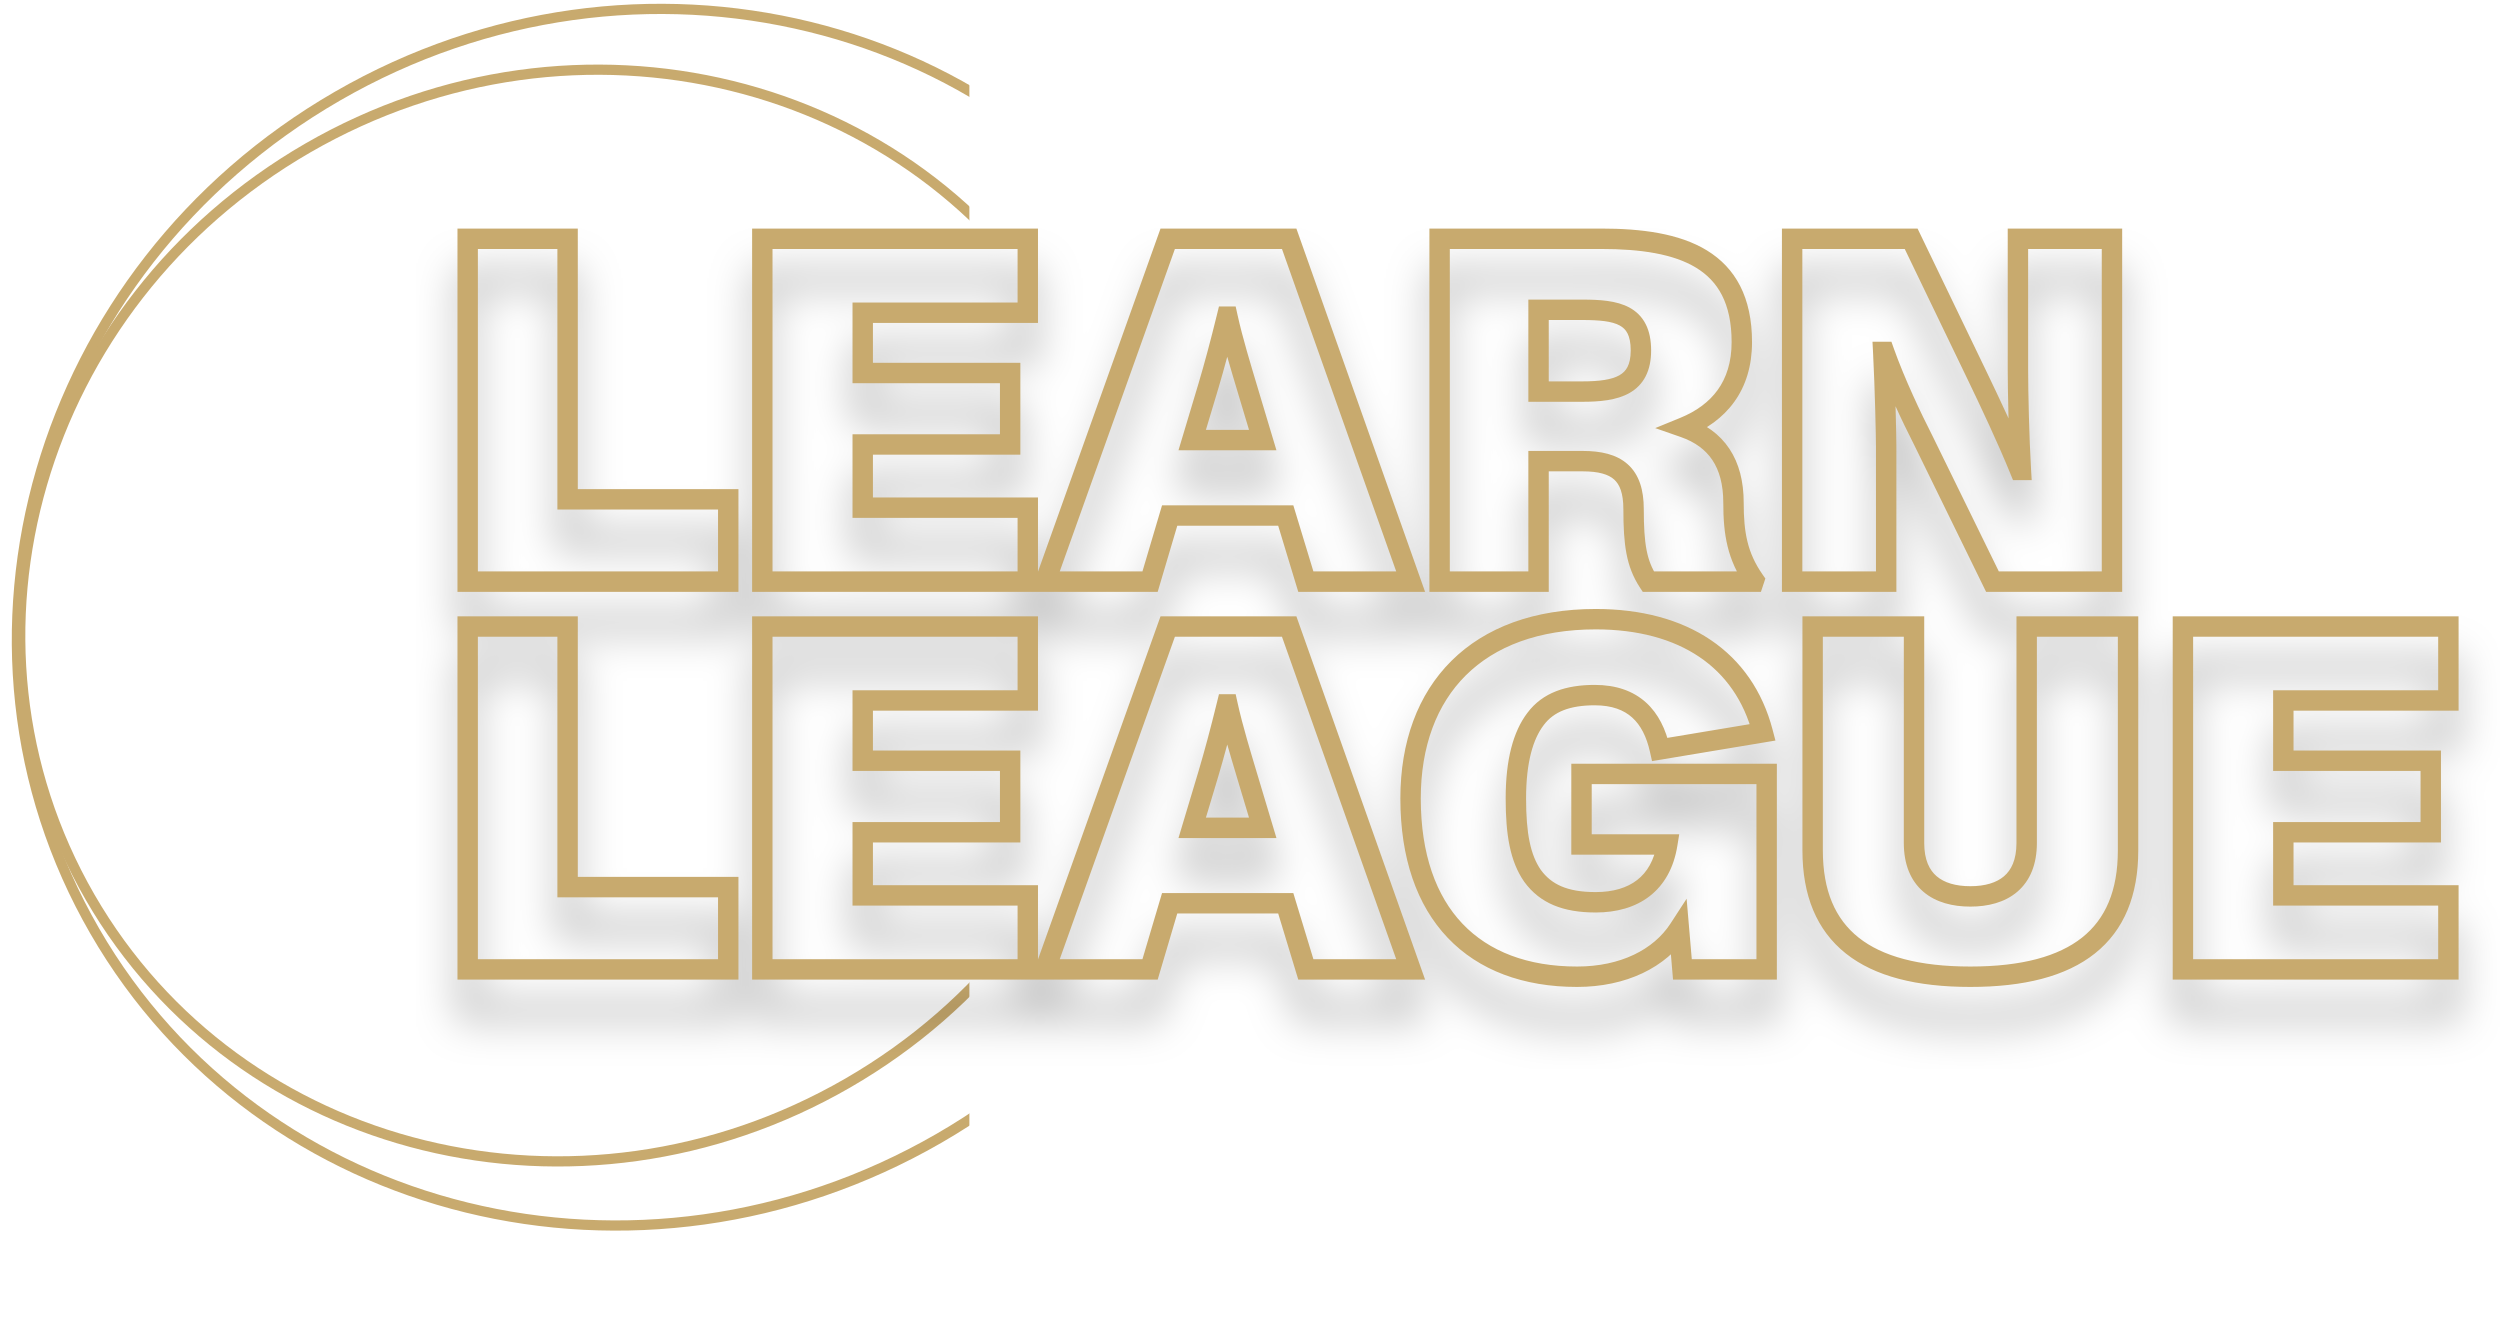
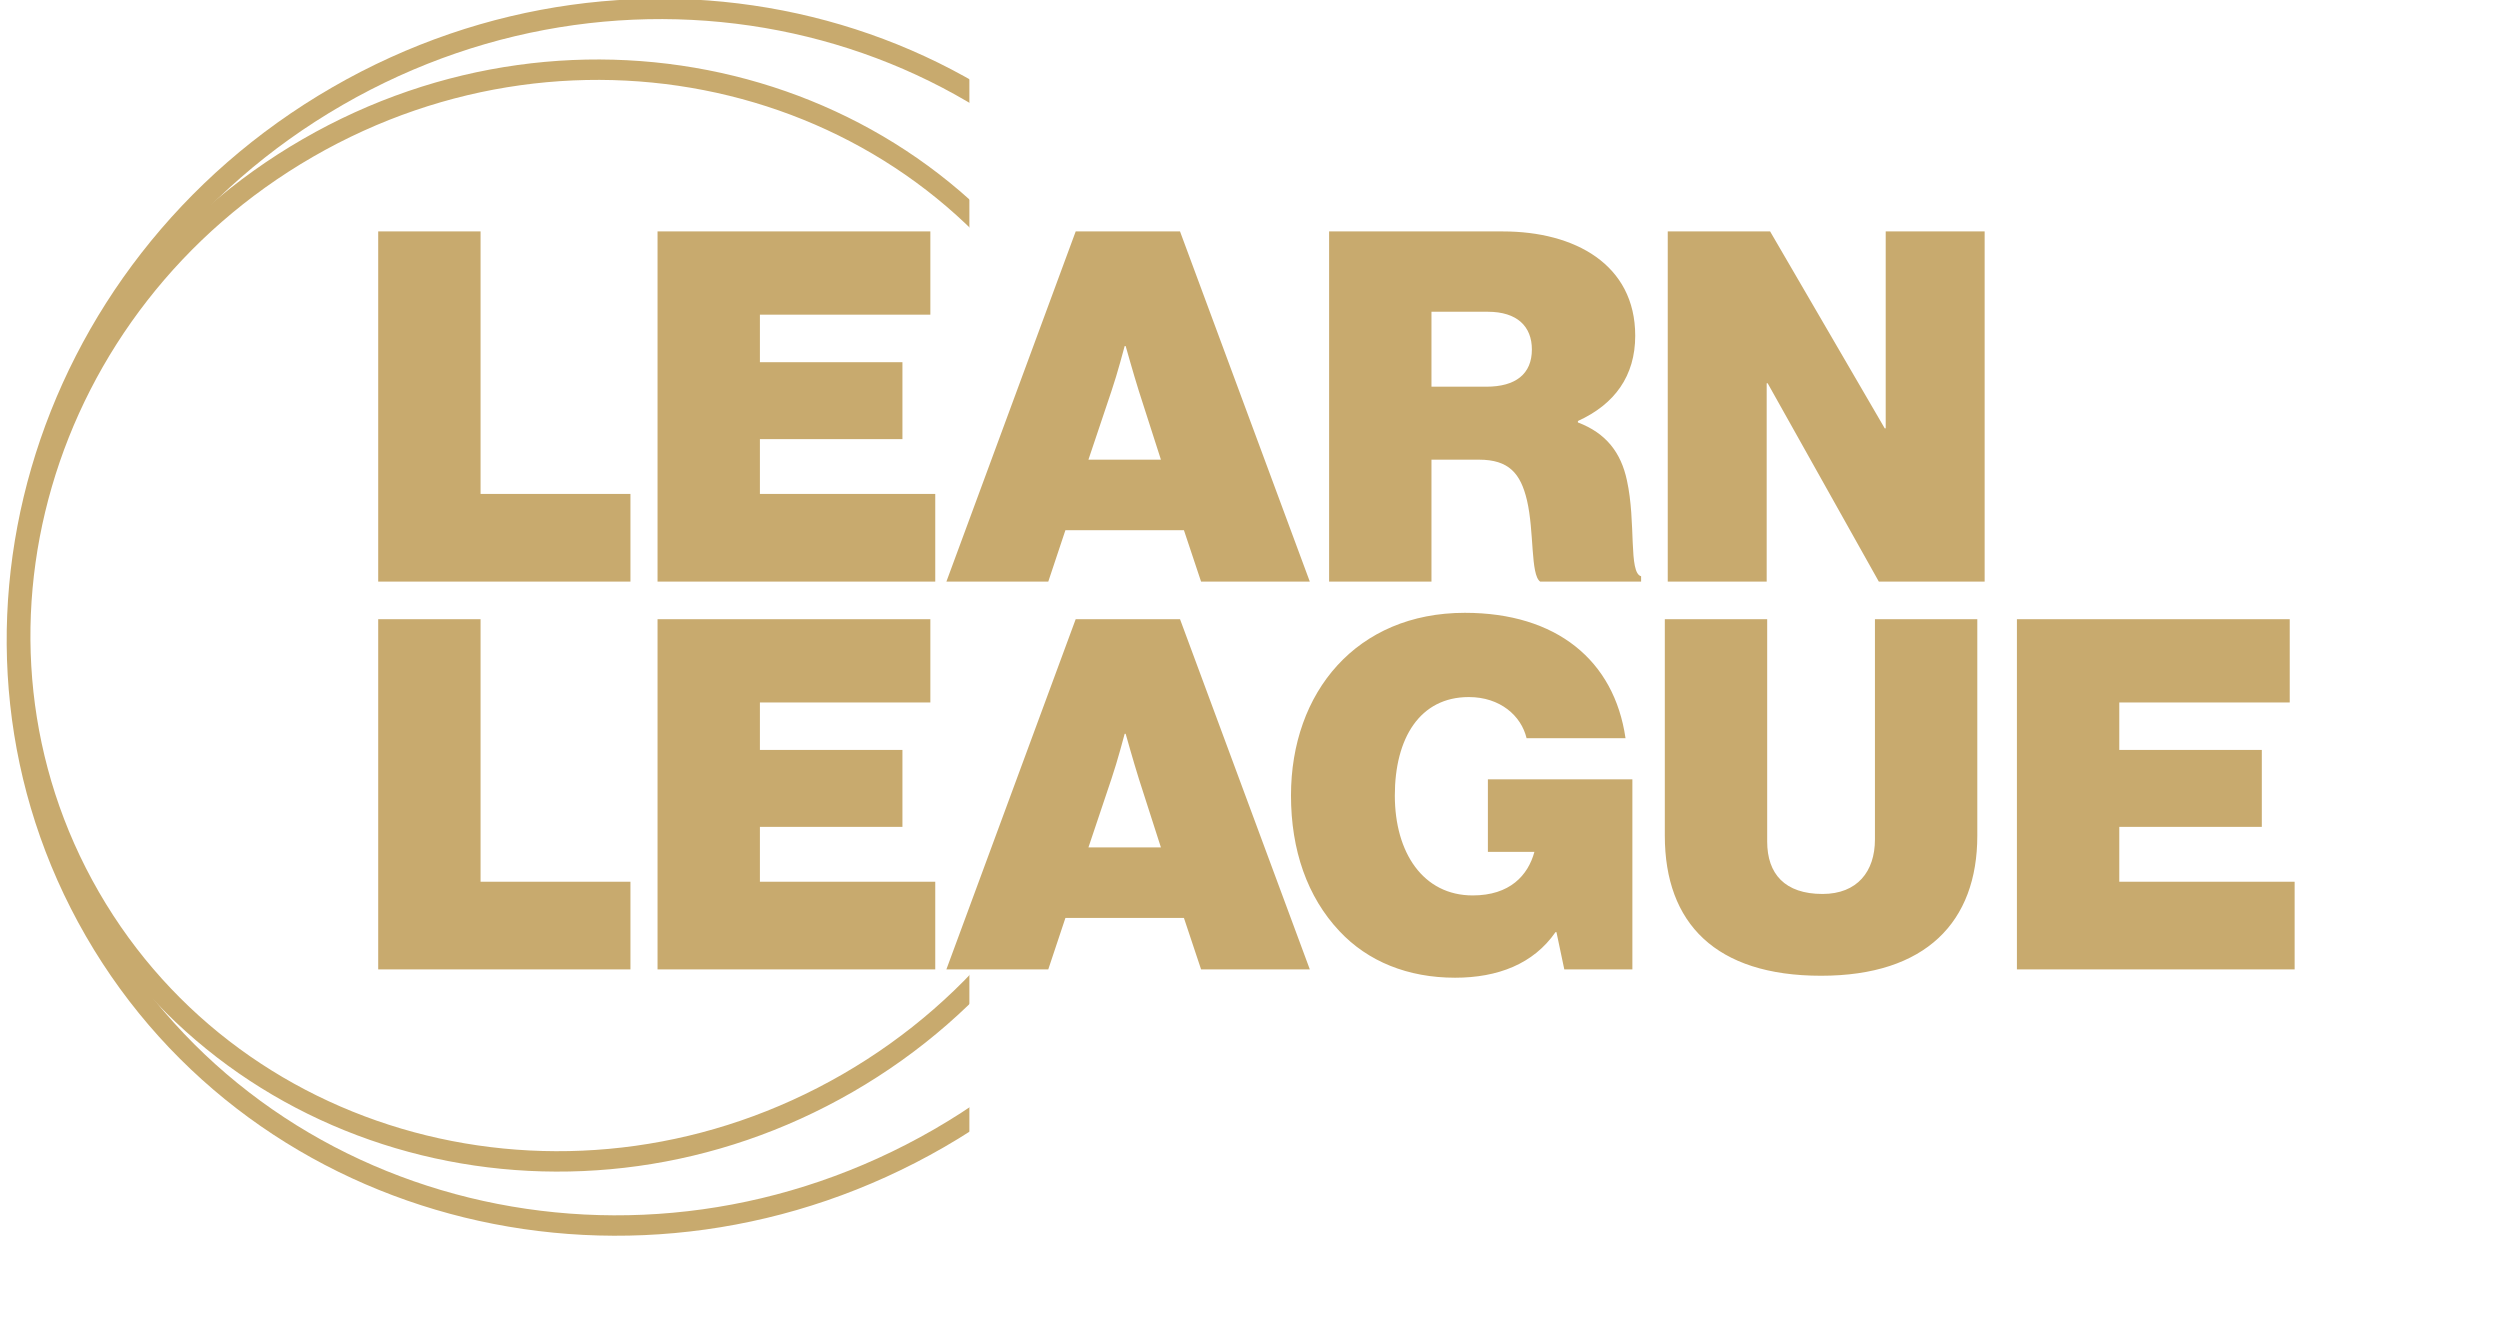
<svg xmlns="http://www.w3.org/2000/svg" width="245" height="129" viewBox="0 0 245 129" fill="none">
  <mask id="mask0" mask-type="alpha" maskUnits="userSpaceOnUse" x="0" y="0" width="95" height="129">
-     <rect width="95" height="129" fill="#C4C4C4" />
+     <path d="M95 0H0V129H95V0Z" fill="#C4C4C4" />
  </mask>
  <g mask="url(#mask0)">
-     <path d="M92.026 111.55C121.425 94.576 132.101 57.953 115.809 29.735C99.517 1.517 62.463 -7.549 33.064 9.425C3.665 26.398 -7.011 63.021 9.281 91.239C25.573 119.457 62.627 128.523 92.026 111.55Z" stroke="#C8AA6E" />
-     <path d="M83.072 106.143C109.45 90.914 119.031 58.053 104.411 32.73C89.791 7.408 56.542 -0.725 30.164 14.504C3.786 29.733 -5.795 62.594 8.825 87.917C23.445 113.24 56.694 121.373 83.072 106.143Z" stroke="#C8AA6E" />
+     <path d="M92.026 111.55C121.425 94.576 132.101 57.953 115.809 29.735C99.517 1.517 62.463 -7.549 33.064 9.425C3.665 26.398 -7.011 63.021 9.281 91.239C25.573 119.457 62.627 128.523 92.026 111.55Z" stroke="#C8AA6E" stroke-width="2" />
+     <path d="M83.072 106.143C109.45 90.914 119.031 58.053 104.411 32.73C89.791 7.408 56.542 -0.725 30.164 14.504C3.786 29.733 -5.795 62.594 8.825 87.917C23.445 113.24 56.694 121.373 83.072 106.143Z" stroke="#C8AA6E" stroke-width="2" />
  </g>
-   <g filter="url(#filter0_d)">
-     <path d="M45.832 57H44.832V58H45.832V57ZM71.368 57V58H72.368V57H71.368ZM71.368 48.936H72.368V47.936H71.368V48.936ZM55.624 48.936H54.624V49.936H55.624V48.936ZM55.624 23.4H56.624V22.4H55.624V23.4ZM45.832 23.4V22.4H44.832V23.4H45.832ZM45.832 58H71.368V56H45.832V58ZM72.368 57V48.936H70.368V57H72.368ZM71.368 47.936H55.624V49.936H71.368V47.936ZM56.624 48.936V23.4H54.624V48.936H56.624ZM55.624 22.4H45.832V24.4H55.624V22.4ZM44.832 23.4V57H46.832V23.4H44.832ZM74.707 57H73.707V58H74.707V57ZM100.723 57V58H101.723V57H100.723ZM100.723 49.752H101.723V48.752H100.723V49.752ZM84.547 49.752H83.547V50.752H84.547V49.752ZM84.547 43.56V42.56H83.547V43.56H84.547ZM98.995 43.56V44.56H99.995V43.56H98.995ZM98.995 36.552H99.995V35.552H98.995V36.552ZM84.547 36.552H83.547V37.552H84.547V36.552ZM84.547 30.648V29.648H83.547V30.648H84.547ZM100.723 30.648V31.648H101.723V30.648H100.723ZM100.723 23.4H101.723V22.4H100.723V23.4ZM74.707 23.4V22.4H73.707V23.4H74.707ZM74.707 58H100.723V56H74.707V58ZM101.723 57V49.752H99.723V57H101.723ZM100.723 48.752H84.547V50.752H100.723V48.752ZM85.547 49.752V43.56H83.547V49.752H85.547ZM84.547 44.56H98.995V42.56H84.547V44.56ZM99.995 43.56V36.552H97.995V43.56H99.995ZM98.995 35.552H84.547V37.552H98.995V35.552ZM85.547 36.552V30.648H83.547V36.552H85.547ZM84.547 31.648H100.723V29.648H84.547V31.648ZM101.723 30.648V23.4H99.723V30.648H101.723ZM100.723 22.4H74.707V24.4H100.723V22.4ZM73.707 23.4V57H75.707V23.4H73.707ZM127.971 57L127.014 57.291L127.23 58H127.971V57ZM138.243 57V58H139.658L139.186 56.666L138.243 57ZM126.339 23.4L127.282 23.066L127.046 22.4H126.339V23.4ZM114.435 23.4V22.4H113.731L113.494 23.064L114.435 23.4ZM102.435 57L101.494 56.664L101.016 58H102.435V57ZM112.707 57V58H113.454L113.666 57.284L112.707 57ZM114.627 50.52V49.52H113.881L113.668 50.236L114.627 50.52ZM126.003 50.52L126.96 50.229L126.745 49.52H126.003V50.52ZM116.835 43.128L115.877 42.841L115.491 44.128H116.835V43.128ZM118.419 37.848L119.377 38.135L119.378 38.131L118.419 37.848ZM120.243 31.032V30.032H119.459L119.272 30.794L120.243 31.032ZM120.291 31.032L121.268 30.817L121.095 30.032H120.291V31.032ZM122.163 37.848L121.205 38.133L121.205 38.135L122.163 37.848ZM123.747 43.128V44.128H125.091L124.705 42.841L123.747 43.128ZM127.971 58H138.243V56H127.971V58ZM139.186 56.666L127.282 23.066L125.397 23.734L137.301 57.334L139.186 56.666ZM126.339 22.4H114.435V24.4H126.339V22.4ZM113.494 23.064L101.494 56.664L103.377 57.336L115.377 23.736L113.494 23.064ZM102.435 58H112.707V56H102.435V58ZM113.666 57.284L115.586 50.804L113.668 50.236L111.748 56.716L113.666 57.284ZM114.627 51.52H126.003V49.52H114.627V51.52ZM125.046 50.811L127.014 57.291L128.928 56.709L126.96 50.229L125.046 50.811ZM117.793 43.415L119.377 38.135L117.461 37.561L115.877 42.841L117.793 43.415ZM119.378 38.131C120.008 36.002 120.54 34.018 121.214 31.27L119.272 30.794C118.603 33.518 118.079 35.471 117.46 37.565L119.378 38.131ZM120.243 32.032H120.291V30.032H120.243V32.032ZM119.315 31.247C119.852 33.691 120.682 36.375 121.205 38.133L123.122 37.563C122.588 35.769 121.786 33.173 121.268 30.817L119.315 31.247ZM121.205 38.135L122.789 43.415L124.705 42.841L123.121 37.561L121.205 38.135ZM123.747 42.128H116.835V44.128H123.747V42.128ZM165.034 41.88L164.656 40.954L162.208 41.954L164.705 42.824L165.034 41.88ZM141.082 23.4V22.4H140.082V23.4H141.082ZM141.082 57H140.082V58H141.082V57ZM150.778 57V58H151.778V57H150.778ZM150.778 45.192V44.192H149.778V45.192H150.778ZM161.53 57L160.691 57.544L160.987 58H161.53V57ZM171.85 57V58H172.571L172.799 57.316L171.85 57ZM171.898 56.856L172.847 57.172L173.005 56.697L172.72 56.286L171.898 56.856ZM150.778 38.376H149.778V39.376H150.778V38.376ZM150.778 30.36V29.36H149.778V30.36H150.778ZM170.882 49.272C170.882 47.186 170.431 45.406 169.478 43.977C168.521 42.541 167.115 41.546 165.363 40.936L164.705 42.824C166.121 43.318 167.139 44.075 167.814 45.087C168.493 46.106 168.882 47.47 168.882 49.272H170.882ZM165.412 42.806C167.249 42.056 168.832 40.945 169.955 39.387C171.083 37.822 171.698 35.87 171.698 33.528H169.698C169.698 35.505 169.185 37.035 168.333 38.217C167.476 39.407 166.227 40.312 164.656 40.954L165.412 42.806ZM171.698 33.528C171.698 29.139 170.079 26.251 167.265 24.533C164.553 22.876 160.873 22.4 156.922 22.4V24.4C160.795 24.4 164.003 24.884 166.223 26.239C168.341 27.533 169.698 29.709 169.698 33.528H171.698ZM156.922 22.4H141.082V24.4H156.922V22.4ZM140.082 23.4V57H142.082V23.4H140.082ZM141.082 58H150.778V56H141.082V58ZM151.778 57V45.192H149.778V57H151.778ZM150.778 46.192H155.098V44.192H150.778V46.192ZM155.098 46.192C156.691 46.192 157.633 46.495 158.186 46.992C158.714 47.467 159.09 48.306 159.09 49.896H161.09C161.09 48.03 160.65 46.517 159.522 45.504C158.419 44.513 156.865 44.192 155.098 44.192V46.192ZM159.09 49.896C159.09 53.387 159.372 55.511 160.691 57.544L162.369 56.456C161.384 54.937 161.09 53.317 161.09 49.896H159.09ZM161.53 58H171.85V56H161.53V58ZM172.799 57.316L172.847 57.172L170.949 56.54L170.901 56.684L172.799 57.316ZM172.72 56.286C171.249 54.166 170.882 52.189 170.882 49.272H168.882C168.882 52.403 169.283 54.842 171.076 57.426L172.72 56.286ZM155.05 37.376H150.778V39.376H155.05V37.376ZM151.778 38.376V30.36H149.778V38.376H151.778ZM150.778 31.36H155.05V29.36H150.778V31.36ZM155.05 31.36C156.776 31.36 157.969 31.484 158.73 31.898C159.074 32.086 159.323 32.331 159.497 32.675C159.68 33.035 159.81 33.561 159.81 34.344H161.81C161.81 33.351 161.646 32.491 161.281 31.771C160.908 31.035 160.356 30.506 159.686 30.142C158.419 29.452 156.732 29.36 155.05 29.36V31.36ZM159.81 34.344C159.81 35.084 159.682 35.597 159.498 35.958C159.32 36.308 159.063 36.568 158.71 36.771C157.946 37.209 156.747 37.376 155.05 37.376V39.376C156.761 39.376 158.442 39.231 159.706 38.505C160.367 38.126 160.911 37.591 161.28 36.865C161.644 36.151 161.81 35.308 161.81 34.344H159.81ZM175.629 57H174.629V58H175.629V57ZM184.845 57V58H185.845V57H184.845ZM184.557 34.488V33.488H183.504L183.558 34.54L184.557 34.488ZM184.653 34.488L185.595 34.154L185.359 33.488H184.653V34.488ZM188.493 43.176L189.391 42.736L189.387 42.729L189.383 42.721L188.493 43.176ZM195.261 57L194.363 57.44L194.637 58H195.261V57ZM206.973 57V58H207.973V57H206.973ZM206.973 23.4H207.973V22.4H206.973V23.4ZM197.757 23.4V22.4H196.757V23.4H197.757ZM198.045 46.056V47.056H199.106L199.043 45.996L198.045 46.056ZM197.949 46.056L197.022 46.432L197.276 47.056H197.949V46.056ZM193.725 36.744L194.626 36.31L194.626 36.31L193.725 36.744ZM187.293 23.4L188.194 22.966L187.921 22.4H187.293V23.4ZM175.629 23.4V22.4H174.629V23.4H175.629ZM175.629 58H184.845V56H175.629V58ZM185.845 57V43.8H183.845V57H185.845ZM185.845 43.8C185.845 42.821 185.748 38.147 185.556 34.436L183.558 34.54C183.749 38.221 183.845 42.859 183.845 43.8H185.845ZM184.557 35.488H184.653V33.488H184.557V35.488ZM183.71 34.822C184.788 37.858 186.442 41.358 187.602 43.631L189.383 42.721C188.24 40.482 186.63 37.07 185.595 34.154L183.71 34.822ZM187.595 43.616L194.363 57.44L196.159 56.56L189.391 42.736L187.595 43.616ZM195.261 58H206.973V56H195.261V58ZM207.973 57V23.4H205.973V57H207.973ZM206.973 22.4H197.757V24.4H206.973V22.4ZM196.757 23.4V36.264H198.757V23.4H196.757ZM196.757 36.264C196.757 38.247 196.853 42.876 197.047 46.116L199.043 45.996C198.853 42.804 198.757 38.217 198.757 36.264H196.757ZM198.045 45.056H197.949V47.056H198.045V45.056ZM198.875 45.68C197.614 42.575 195.874 38.902 194.626 36.31L192.824 37.178C194.072 39.77 195.788 43.393 197.022 46.432L198.875 45.68ZM194.626 36.31L188.194 22.966L186.392 23.834L192.824 37.178L194.626 36.31ZM187.293 22.4H175.629V24.4H187.293V22.4ZM174.629 23.4V57H176.629V23.4H174.629ZM45.832 95H44.832V96H45.832V95ZM71.368 95V96H72.368V95H71.368ZM71.368 86.936H72.368V85.936H71.368V86.936ZM55.624 86.936H54.624V87.936H55.624V86.936ZM55.624 61.4H56.624V60.4H55.624V61.4ZM45.832 61.4V60.4H44.832V61.4H45.832ZM45.832 96H71.368V94H45.832V96ZM72.368 95V86.936H70.368V95H72.368ZM71.368 85.936H55.624V87.936H71.368V85.936ZM56.624 86.936V61.4H54.624V86.936H56.624ZM55.624 60.4H45.832V62.4H55.624V60.4ZM44.832 61.4V95H46.832V61.4H44.832ZM74.707 95H73.707V96H74.707V95ZM100.723 95V96H101.723V95H100.723ZM100.723 87.752H101.723V86.752H100.723V87.752ZM84.547 87.752H83.547V88.752H84.547V87.752ZM84.547 81.56V80.56H83.547V81.56H84.547ZM98.995 81.56V82.56H99.995V81.56H98.995ZM98.995 74.552H99.995V73.552H98.995V74.552ZM84.547 74.552H83.547V75.552H84.547V74.552ZM84.547 68.648V67.648H83.547V68.648H84.547ZM100.723 68.648V69.648H101.723V68.648H100.723ZM100.723 61.4H101.723V60.4H100.723V61.4ZM74.707 61.4V60.4H73.707V61.4H74.707ZM74.707 96H100.723V94H74.707V96ZM101.723 95V87.752H99.723V95H101.723ZM100.723 86.752H84.547V88.752H100.723V86.752ZM85.547 87.752V81.56H83.547V87.752H85.547ZM84.547 82.56H98.995V80.56H84.547V82.56ZM99.995 81.56V74.552H97.995V81.56H99.995ZM98.995 73.552H84.547V75.552H98.995V73.552ZM85.547 74.552V68.648H83.547V74.552H85.547ZM84.547 69.648H100.723V67.648H84.547V69.648ZM101.723 68.648V61.4H99.723V68.648H101.723ZM100.723 60.4H74.707V62.4H100.723V60.4ZM73.707 61.4V95H75.707V61.4H73.707ZM127.971 95L127.014 95.291L127.23 96H127.971V95ZM138.243 95V96H139.658L139.186 94.666L138.243 95ZM126.339 61.4L127.282 61.066L127.046 60.4H126.339V61.4ZM114.435 61.4V60.4H113.731L113.494 61.064L114.435 61.4ZM102.435 95L101.494 94.664L101.016 96H102.435V95ZM112.707 95V96H113.454L113.666 95.284L112.707 95ZM114.627 88.52V87.52H113.881L113.668 88.236L114.627 88.52ZM126.003 88.52L126.96 88.229L126.745 87.52H126.003V88.52ZM116.835 81.128L115.877 80.841L115.491 82.128H116.835V81.128ZM118.419 75.848L119.377 76.135L119.378 76.131L118.419 75.848ZM120.243 69.032V68.032H119.459L119.272 68.793L120.243 69.032ZM120.291 69.032L121.268 68.817L121.095 68.032H120.291V69.032ZM122.163 75.848L121.205 76.133L121.205 76.135L122.163 75.848ZM123.747 81.128V82.128H125.091L124.705 80.841L123.747 81.128ZM127.971 96H138.243V94H127.971V96ZM139.186 94.666L127.282 61.066L125.397 61.734L137.301 95.334L139.186 94.666ZM126.339 60.4H114.435V62.4H126.339V60.4ZM113.494 61.064L101.494 94.664L103.377 95.336L115.377 61.736L113.494 61.064ZM102.435 96H112.707V94H102.435V96ZM113.666 95.284L115.586 88.804L113.668 88.236L111.748 94.716L113.666 95.284ZM114.627 89.52H126.003V87.52H114.627V89.52ZM125.046 88.811L127.014 95.291L128.928 94.709L126.96 88.229L125.046 88.811ZM117.793 81.415L119.377 76.135L117.461 75.561L115.877 80.841L117.793 81.415ZM119.378 76.131C120.008 74.001 120.54 72.018 121.214 69.27L119.272 68.793C118.603 71.518 118.079 73.471 117.46 75.565L119.378 76.131ZM120.243 70.032H120.291V68.032H120.243V70.032ZM119.315 69.247C119.852 71.691 120.682 74.375 121.205 76.133L123.122 75.563C122.588 73.769 121.786 71.173 121.268 68.817L119.315 69.247ZM121.205 76.135L122.789 81.415L124.705 80.841L123.121 75.561L121.205 76.135ZM123.747 80.128H116.835V82.128H123.747V80.128ZM154.988 75.848V74.848H153.988V75.848H154.988ZM154.988 82.76H153.988V83.76H154.988V82.76ZM163.388 82.76L164.375 82.92L164.563 81.76H163.388V82.76ZM150.188 85.832L149.366 86.402L149.373 86.412L149.38 86.421L150.188 85.832ZM150.476 70.472L151.273 71.076L151.278 71.068L150.476 70.472ZM162.668 73.448L161.692 73.666L161.899 74.59L162.832 74.434L162.668 73.448ZM172.748 71.768L172.912 72.754L173.992 72.574L173.715 71.515L172.748 71.768ZM164.54 91.064L165.536 90.979L165.288 88.077L163.701 90.519L164.54 91.064ZM164.876 95L163.879 95.085L163.957 96H164.876V95ZM173.132 95V96H174.132V95H173.132ZM173.132 75.848H174.132V74.848H173.132V75.848ZM153.988 75.848V82.76H155.988V75.848H153.988ZM154.988 83.76H163.388V81.76H154.988V83.76ZM162.401 82.6C162.122 84.314 161.414 85.487 160.441 86.242C159.455 87.007 158.095 87.424 156.38 87.424V89.424C158.409 89.424 160.24 88.929 161.667 87.822C163.105 86.706 164.029 85.046 164.375 82.92L162.401 82.6ZM156.38 87.424C153.607 87.424 152.044 86.679 150.996 85.243L149.38 86.421C150.924 88.537 153.2 89.424 156.38 89.424V87.424ZM151.009 85.262C149.992 83.796 149.556 81.707 149.556 78.248H147.556C147.556 81.796 147.984 84.412 149.366 86.402L151.009 85.262ZM149.556 78.248C149.556 74.657 150.259 72.413 151.273 71.076L149.679 69.868C148.292 71.698 147.556 74.447 147.556 78.248H149.556ZM151.278 71.068C152.261 69.745 153.853 69.12 156.284 69.12V67.12C153.53 67.12 151.186 67.839 149.673 69.876L151.278 71.068ZM156.284 69.12C157.984 69.12 159.145 69.588 159.958 70.321C160.787 71.067 161.36 72.184 161.692 73.666L163.644 73.23C163.255 71.496 162.533 69.948 161.297 68.835C160.046 67.708 158.375 67.12 156.284 67.12V69.12ZM162.832 74.434L172.912 72.754L172.583 70.782L162.503 72.462L162.832 74.434ZM173.715 71.515C172.722 67.72 170.642 64.736 167.643 62.713C164.656 60.698 160.824 59.68 156.38 59.68V61.68C160.527 61.68 163.943 62.63 166.525 64.371C169.094 66.104 170.902 68.664 171.78 72.021L173.715 71.515ZM156.38 59.68C150.373 59.68 145.56 61.471 142.247 64.758C138.935 68.045 137.236 72.715 137.236 78.248H139.236C139.236 73.125 140.801 69.011 143.656 66.178C146.511 63.345 150.771 61.68 156.38 61.68V59.68ZM137.236 78.248C137.236 84.066 138.835 88.709 141.873 91.903C144.918 95.104 149.285 96.72 154.556 96.72V94.72C149.698 94.72 145.906 93.24 143.322 90.525C140.733 87.803 139.236 83.71 139.236 78.248H137.236ZM154.556 96.72C159.319 96.72 163.279 94.839 165.378 91.609L163.701 90.519C162.057 93.049 158.817 94.72 154.556 94.72V96.72ZM163.543 91.149L163.879 95.085L165.872 94.915L165.536 90.979L163.543 91.149ZM164.876 96H173.132V94H164.876V96ZM174.132 95V75.848H172.132V95H174.132ZM173.132 74.848H154.988V76.848H173.132V74.848ZM208.55 61.4H209.55V60.4H208.55V61.4ZM198.614 61.4V60.4H197.614V61.4H198.614ZM187.574 61.4H188.574V60.4H187.574V61.4ZM177.638 61.4V60.4H176.638V61.4H177.638ZM193.094 96.72C198.333 96.72 202.462 95.697 205.296 93.443C208.175 91.153 209.55 87.731 209.55 83.336H207.55C207.55 87.293 206.333 90.063 204.051 91.877C201.725 93.728 198.127 94.72 193.094 94.72V96.72ZM209.55 83.336V61.4H207.55V83.336H209.55ZM208.55 60.4H198.614V62.4H208.55V60.4ZM197.614 61.4V82.616H199.614V61.4H197.614ZM197.614 82.616C197.614 84.268 197.104 85.268 196.392 85.875C195.653 86.507 194.539 86.848 193.094 86.848V88.848C194.816 88.848 196.463 88.445 197.691 87.397C198.947 86.324 199.614 84.708 199.614 82.616H197.614ZM193.094 86.848C191.648 86.848 190.535 86.507 189.795 85.875C189.083 85.268 188.574 84.268 188.574 82.616H186.574C186.574 84.708 187.24 86.324 188.496 87.397C189.725 88.445 191.371 88.848 193.094 88.848V86.848ZM188.574 82.616V61.4H186.574V82.616H188.574ZM187.574 60.4H177.638V62.4H187.574V60.4ZM176.638 61.4V83.336H178.638V61.4H176.638ZM176.638 83.336C176.638 87.731 178.013 91.153 180.891 93.443C183.725 95.697 187.855 96.72 193.094 96.72V94.72C188.061 94.72 184.462 93.728 182.136 91.877C179.855 90.063 178.638 87.293 178.638 83.336H176.638ZM213.926 95H212.926V96H213.926V95ZM239.942 95V96H240.942V95H239.942ZM239.942 87.752H240.942V86.752H239.942V87.752ZM223.766 87.752H222.766V88.752H223.766V87.752ZM223.766 81.56V80.56H222.766V81.56H223.766ZM238.214 81.56V82.56H239.214V81.56H238.214ZM238.214 74.552H239.214V73.552H238.214V74.552ZM223.766 74.552H222.766V75.552H223.766V74.552ZM223.766 68.648V67.648H222.766V68.648H223.766ZM239.942 68.648V69.648H240.942V68.648H239.942ZM239.942 61.4H240.942V60.4H239.942V61.4ZM213.926 61.4V60.4H212.926V61.4H213.926ZM213.926 96H239.942V94H213.926V96ZM240.942 95V87.752H238.942V95H240.942ZM239.942 86.752H223.766V88.752H239.942V86.752ZM224.766 87.752V81.56H222.766V87.752H224.766ZM223.766 82.56H238.214V80.56H223.766V82.56ZM239.214 81.56V74.552H237.214V81.56H239.214ZM238.214 73.552H223.766V75.552H238.214V73.552ZM224.766 74.552V68.648H222.766V74.552H224.766ZM223.766 69.648H239.942V67.648H223.766V69.648ZM240.942 68.648V61.4H238.942V68.648H240.942ZM239.942 60.4H213.926V62.4H239.942V60.4ZM212.926 61.4V95H214.926V61.4H212.926Z" fill="#C8AA6E" />
-   </g>
-   <defs>
-     <filter id="filter0_d" x="40.832" y="22.4" width="204.11" height="82.32" filterUnits="userSpaceOnUse" color-interpolation-filters="sRGB">
-       <feFlood flood-opacity="0" result="BackgroundImageFix" />
-       <feColorMatrix in="SourceAlpha" type="matrix" values="0 0 0 0 0 0 0 0 0 0 0 0 0 0 0 0 0 0 127 0" />
-       <feOffset dy="4" />
-       <feGaussianBlur stdDeviation="2" />
-       <feColorMatrix type="matrix" values="0 0 0 0 0 0 0 0 0 0 0 0 0 0 0 0 0 0 0.25 0" />
-       <feBlend mode="normal" in2="BackgroundImageFix" result="effect1_dropShadow" />
-       <feBlend mode="normal" in="SourceGraphic" in2="effect1_dropShadow" result="shape" />
-     </filter>
-   </defs>
+   <path d="M37.064 57H61.784V48.408H47.096V22.68H37.064V57ZM64.439 57H91.655V48.408H74.471V43.032H88.439V35.496H74.471V30.84H91.175V22.68H64.439V57ZM92.746 57H102.73L104.41 51.96H116.026L117.706 57H128.362L115.642 22.68H105.418L92.746 57ZM108.922 38.328C109.498 36.648 110.218 33.912 110.218 33.912H110.314C110.314 33.912 111.082 36.648 111.61 38.328L113.77 45.048H106.666L108.922 38.328ZM130.252 57H140.284V45.048H144.94C147.868 45.048 149.02 46.392 149.644 49.032C150.364 52.104 149.98 56.328 150.94 57H160.828V56.472C159.58 56.136 160.348 51.192 159.436 47.064C158.86 44.376 157.42 42.456 154.635 41.4V41.256C158.236 39.624 160.252 36.84 160.252 32.904C160.252 25.896 154.3 22.68 147.292 22.68H130.252V57ZM140.284 30.552H145.804C148.684 30.552 150.124 31.992 150.124 34.248C150.124 36.648 148.54 37.896 145.66 37.896H140.284V30.552ZM163.439 57H173.135V37.56H173.231L184.127 57H194.495V22.68H184.799V41.976H184.703L173.471 22.68H163.439V57ZM37.064 95H61.784V86.408H47.096V60.68H37.064V95ZM64.439 95H91.655V86.408H74.471V81.032H88.439V73.496H74.471V68.84H91.175V60.68H64.439V95ZM92.746 95H102.73L104.41 89.96H116.026L117.706 95H128.362L115.642 60.68H105.418L92.746 95ZM108.922 76.328C109.498 74.648 110.218 71.912 110.218 71.912H110.314C110.314 71.912 111.082 74.648 111.61 76.328L113.77 83.048H106.666L108.922 76.328ZM153.301 95H159.973V76.376H145.813V83.48H150.373C149.749 85.784 147.973 87.752 144.325 87.752C139.477 87.752 136.693 83.576 136.693 77.96C136.693 72.344 139.141 68.312 143.941 68.312C147.013 68.312 149.077 70.136 149.605 72.344H159.301C158.197 64.712 152.533 60.056 143.557 60.056C132.949 60.056 126.517 67.832 126.517 77.96C126.517 83.288 128.101 87.896 131.269 91.256C134.053 94.232 137.989 95.816 142.597 95.816C146.773 95.816 150.277 94.472 152.437 91.352H152.533L153.301 95ZM178.464 95.624C188.736 95.624 193.776 90.344 193.776 81.896V60.68H183.744V82.28C183.744 85.4 182.016 87.608 178.608 87.608C174.912 87.608 173.184 85.64 173.184 82.472V60.68H163.152V81.896C163.152 90.488 168.144 95.624 178.464 95.624ZM197.658 95H224.874V86.408H207.69V81.032H221.658V73.496H207.69V68.84H224.394V60.68H197.658V95Z" fill="#C8AA6E" />
</svg>
